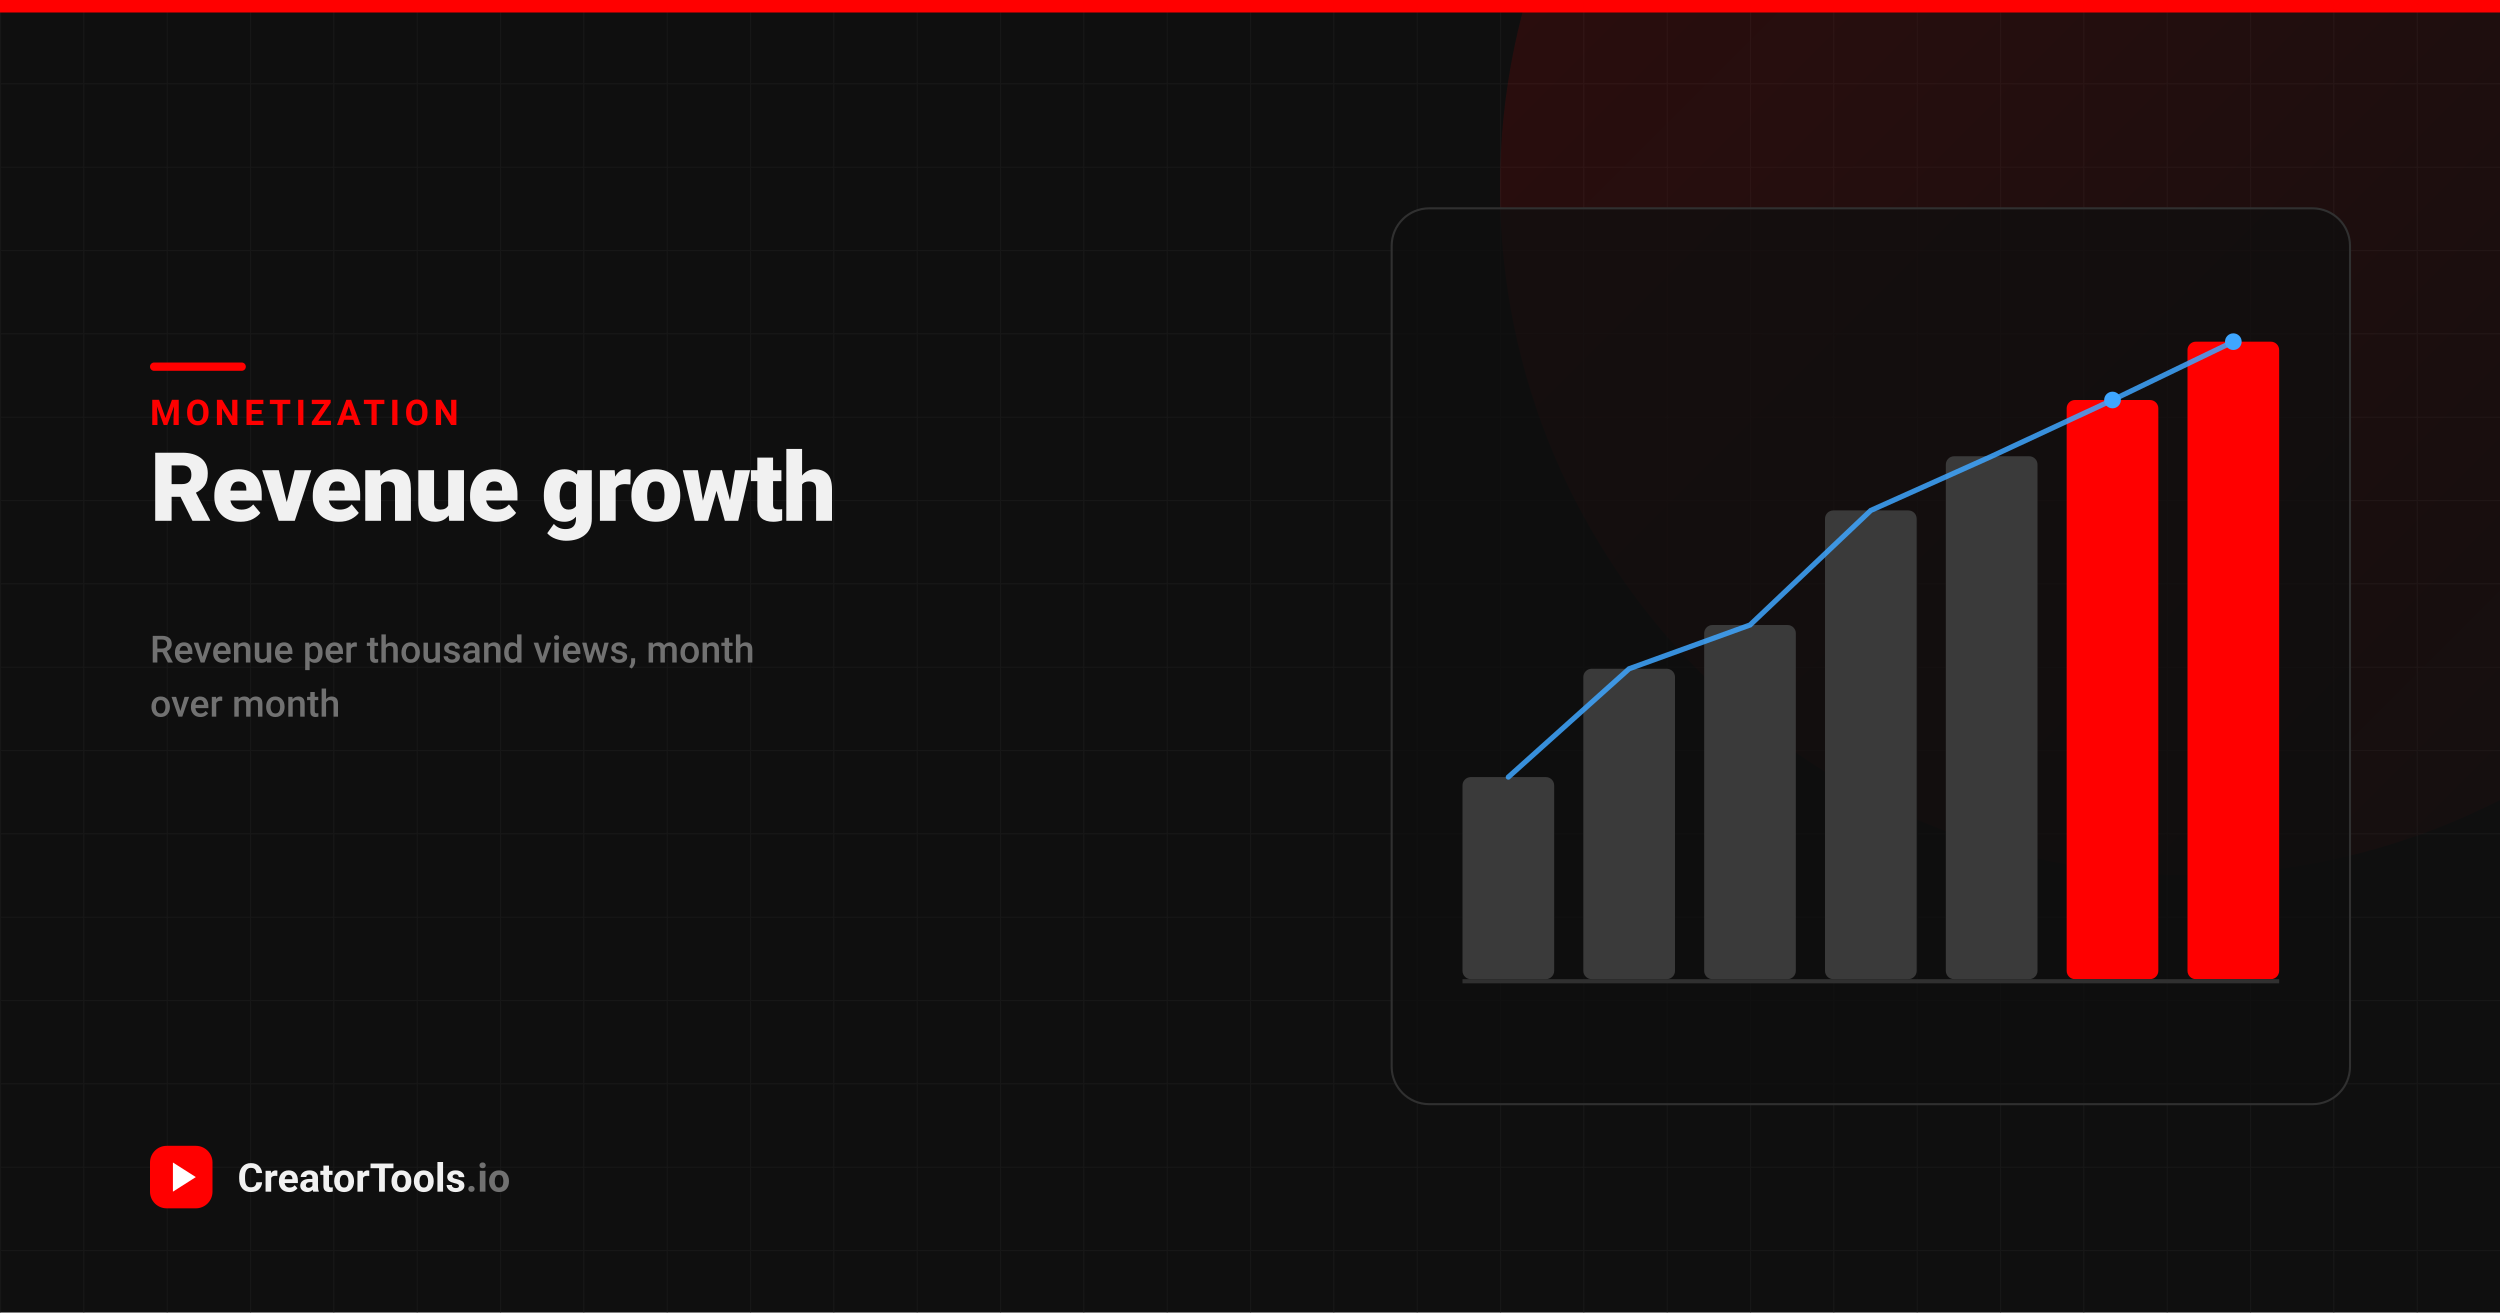
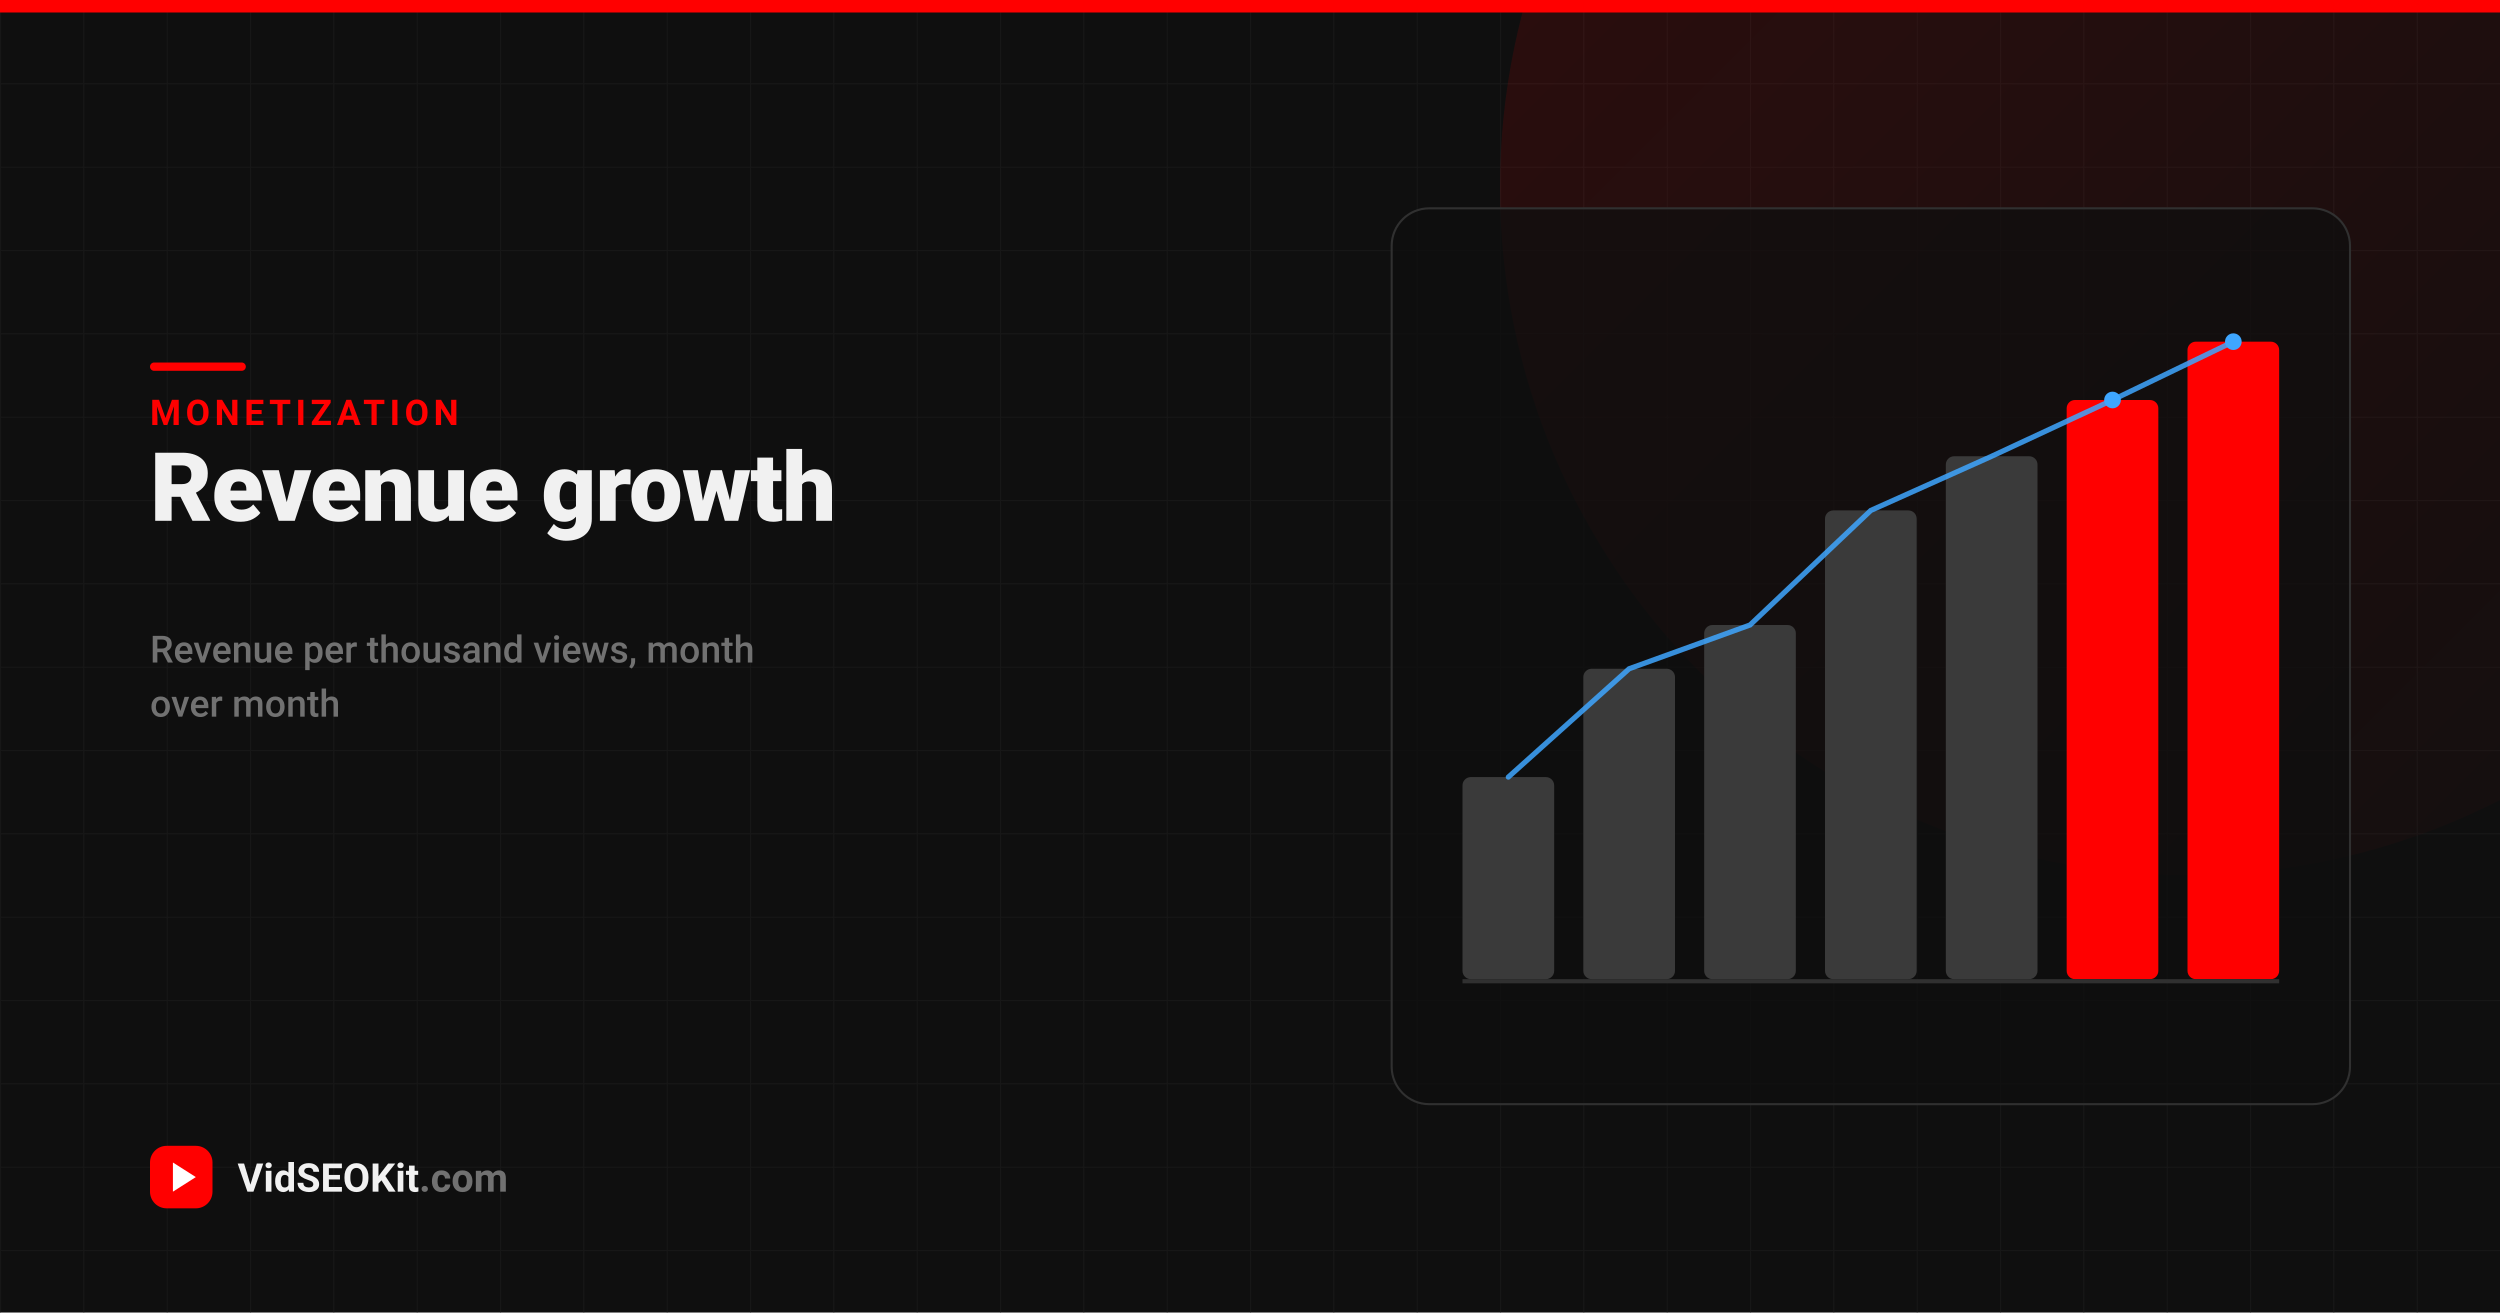
<svg xmlns="http://www.w3.org/2000/svg" width="1200" height="630" viewBox="0 0 1200 630" role="img" aria-label="High CPC Keywords and the YouTube Niches That Attract Them">
  <defs>
    <linearGradient id="gArea" x1="0" y1="0" x2="0" y2="1">
      <stop offset="0" stop-color="#ff0000" stop-opacity=".30" />
      <stop offset="1" stop-color="#ff0000" stop-opacity="0" />
    </linearGradient>
    <linearGradient id="gGlow" x1="0" y1="0" x2="1" y2="1">
      <stop offset="0" stop-color="#ff0000" stop-opacity=".14" />
      <stop offset="1" stop-color="#ff0000" stop-opacity="0" />
    </linearGradient>
    <pattern id="gGrid" width="40" height="40" patternUnits="userSpaceOnUse">
      <path d="M40 0H0V40" fill="none" stroke="#1e1e1e" stroke-width="1" />
    </pattern>
  </defs>
  <rect width="1200" height="630" fill="#0f0f0f" />
  <rect width="1200" height="630" fill="url(#gGrid)" opacity=".55" />
  <circle cx="1050" cy="90" r="330" fill="url(#gGlow)" />
  <rect width="1200" height="6" fill="#ff0000" />
  <rect x="668" y="100" width="460" height="430" rx="18" fill="#0f0f0f" fill-opacity=".72" stroke="#303030" stroke-width="1" />
  <rect x="702" y="373" width="44" height="97" rx="4" fill="#3a3a3a" />
  <rect x="760" y="321" width="44" height="149" rx="4" fill="#3a3a3a" />
  <rect x="818" y="300" width="44" height="170" rx="4" fill="#3a3a3a" />
  <rect x="876" y="245" width="44" height="225" rx="4" fill="#3a3a3a" />
  <rect x="934" y="219" width="44" height="251" rx="4" fill="#3a3a3a" />
  <rect x="992" y="192" width="44" height="278" rx="4" fill="#ff0000" />
  <rect x="1050" y="164" width="44" height="306" rx="4" fill="#ff0000" />
  <path d="M724 373 L782 321 L840 300 L898 245 L956 219 L1014 192 L1072 164" fill="none" stroke="#3ea6ff" stroke-width="2.5" stroke-linecap="round" opacity=".85" />
  <circle cx="1014" cy="192" r="4" fill="#3ea6ff" />
  <circle cx="1072" cy="164" r="4" fill="#3ea6ff" />
  <line x1="702" y1="471" x2="1094" y2="471" stroke="#303030" stroke-width="2" />
  <rect x="72" y="174" width="46" height="4" rx="2" fill="#ff0000" />
  <text x="72" y="204" font-family="system-ui,-apple-system,'Segoe UI',Roboto,'Helvetica Neue',Arial,sans-serif" font-size="17" font-weight="700" fill="#ff0000" letter-spacing="2.2">MONETIZATION</text>
  <text x="72" y="250" font-family="system-ui,-apple-system,'Segoe UI',Roboto,'Helvetica Neue',Arial,sans-serif" font-size="46" font-weight="800" fill="#f1f1f1" letter-spacing="-.5">Revenue growth</text>
  <text x="72" y="318" font-family="system-ui,-apple-system,'Segoe UI',Roboto,'Helvetica Neue',Arial,sans-serif" font-size="18" font-weight="500" fill="#717171">Revenue per thousand views, month</text>
  <text x="72" y="344" font-family="system-ui,-apple-system,'Segoe UI',Roboto,'Helvetica Neue',Arial,sans-serif" font-size="18" font-weight="500" fill="#717171">over month</text>
  <g transform="translate(72 566)">
    <rect x="0" y="-16" width="30" height="30" rx="8" fill="#ff0000" />
    <polygon points="11,-8 11,6 22,-1" fill="#fff" />
-     <text x="42" y="6" font-family="system-ui,-apple-system,'Segoe UI',Roboto,'Helvetica Neue',Arial,sans-serif" font-size="19" font-weight="700" fill="#f1f1f1">CreatorTools<tspan fill="#717171">.io</tspan>
+     <text x="42" y="6" font-family="system-ui,-apple-system,'Segoe UI',Roboto,'Helvetica Neue',Arial,sans-serif" font-size="19" font-weight="700" fill="#f1f1f1">VidSEOKit<tspan fill="#717171">.com</tspan>
    </text>
  </g>
</svg>
